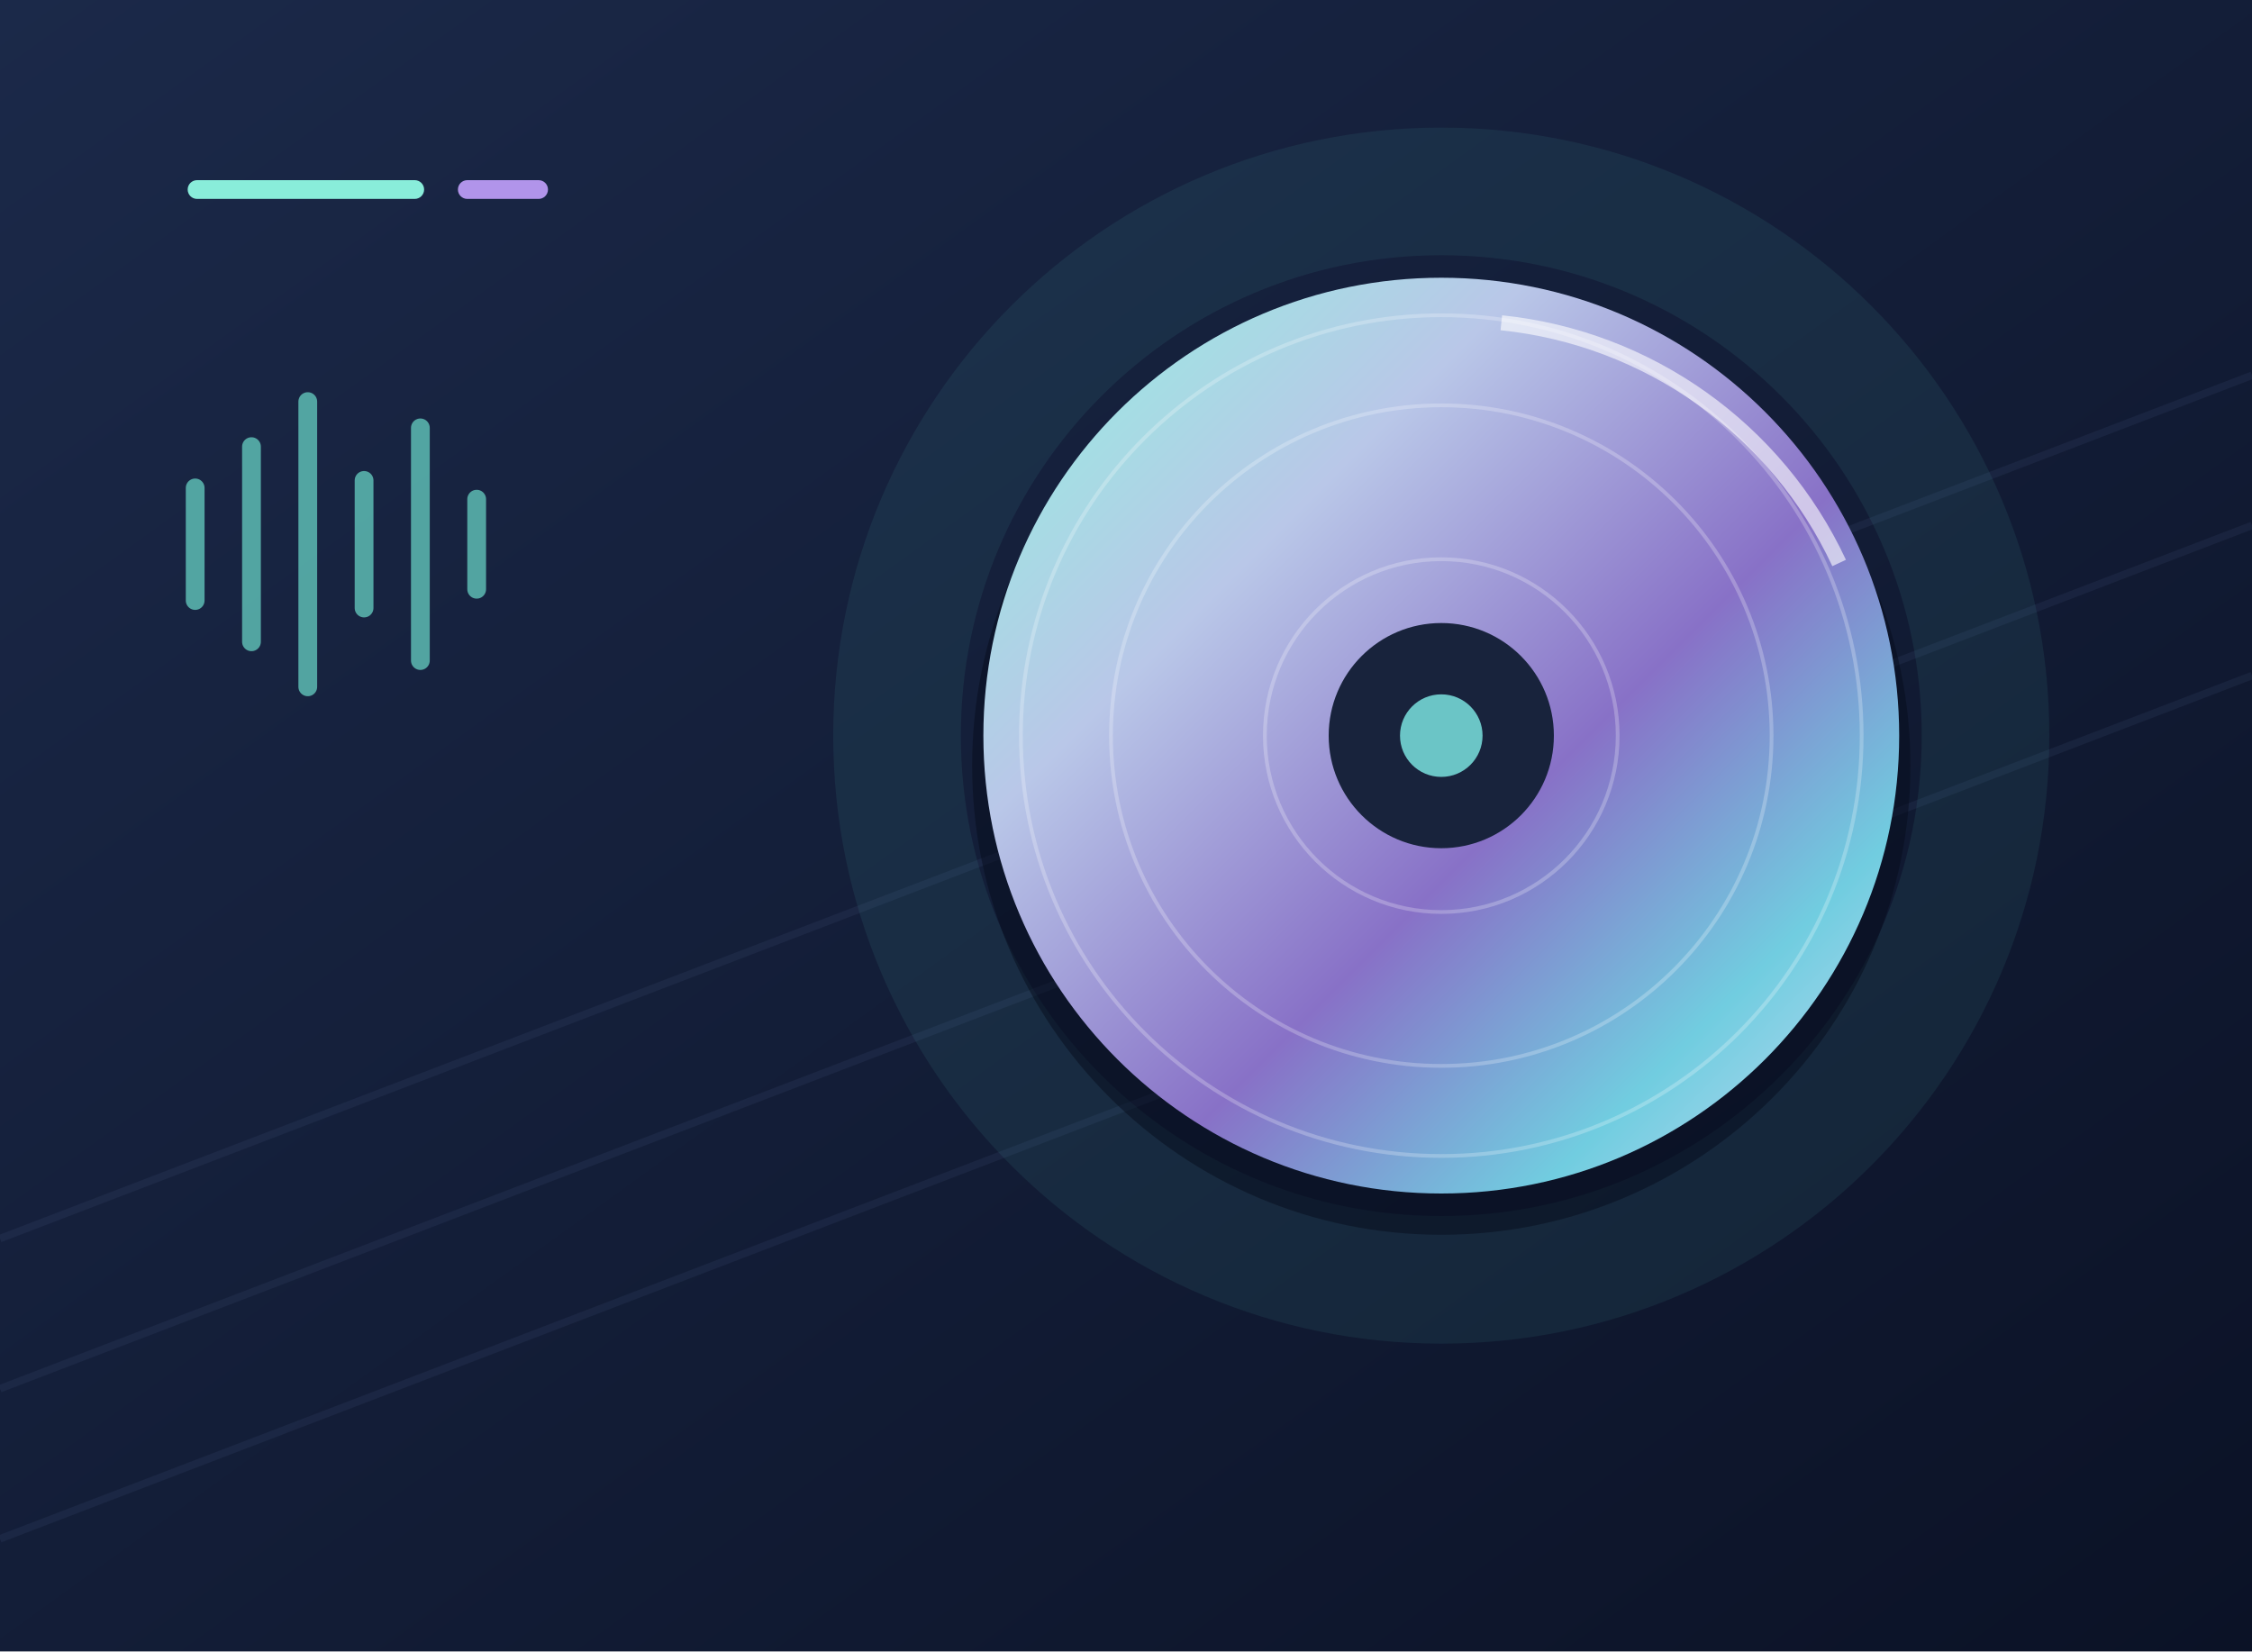
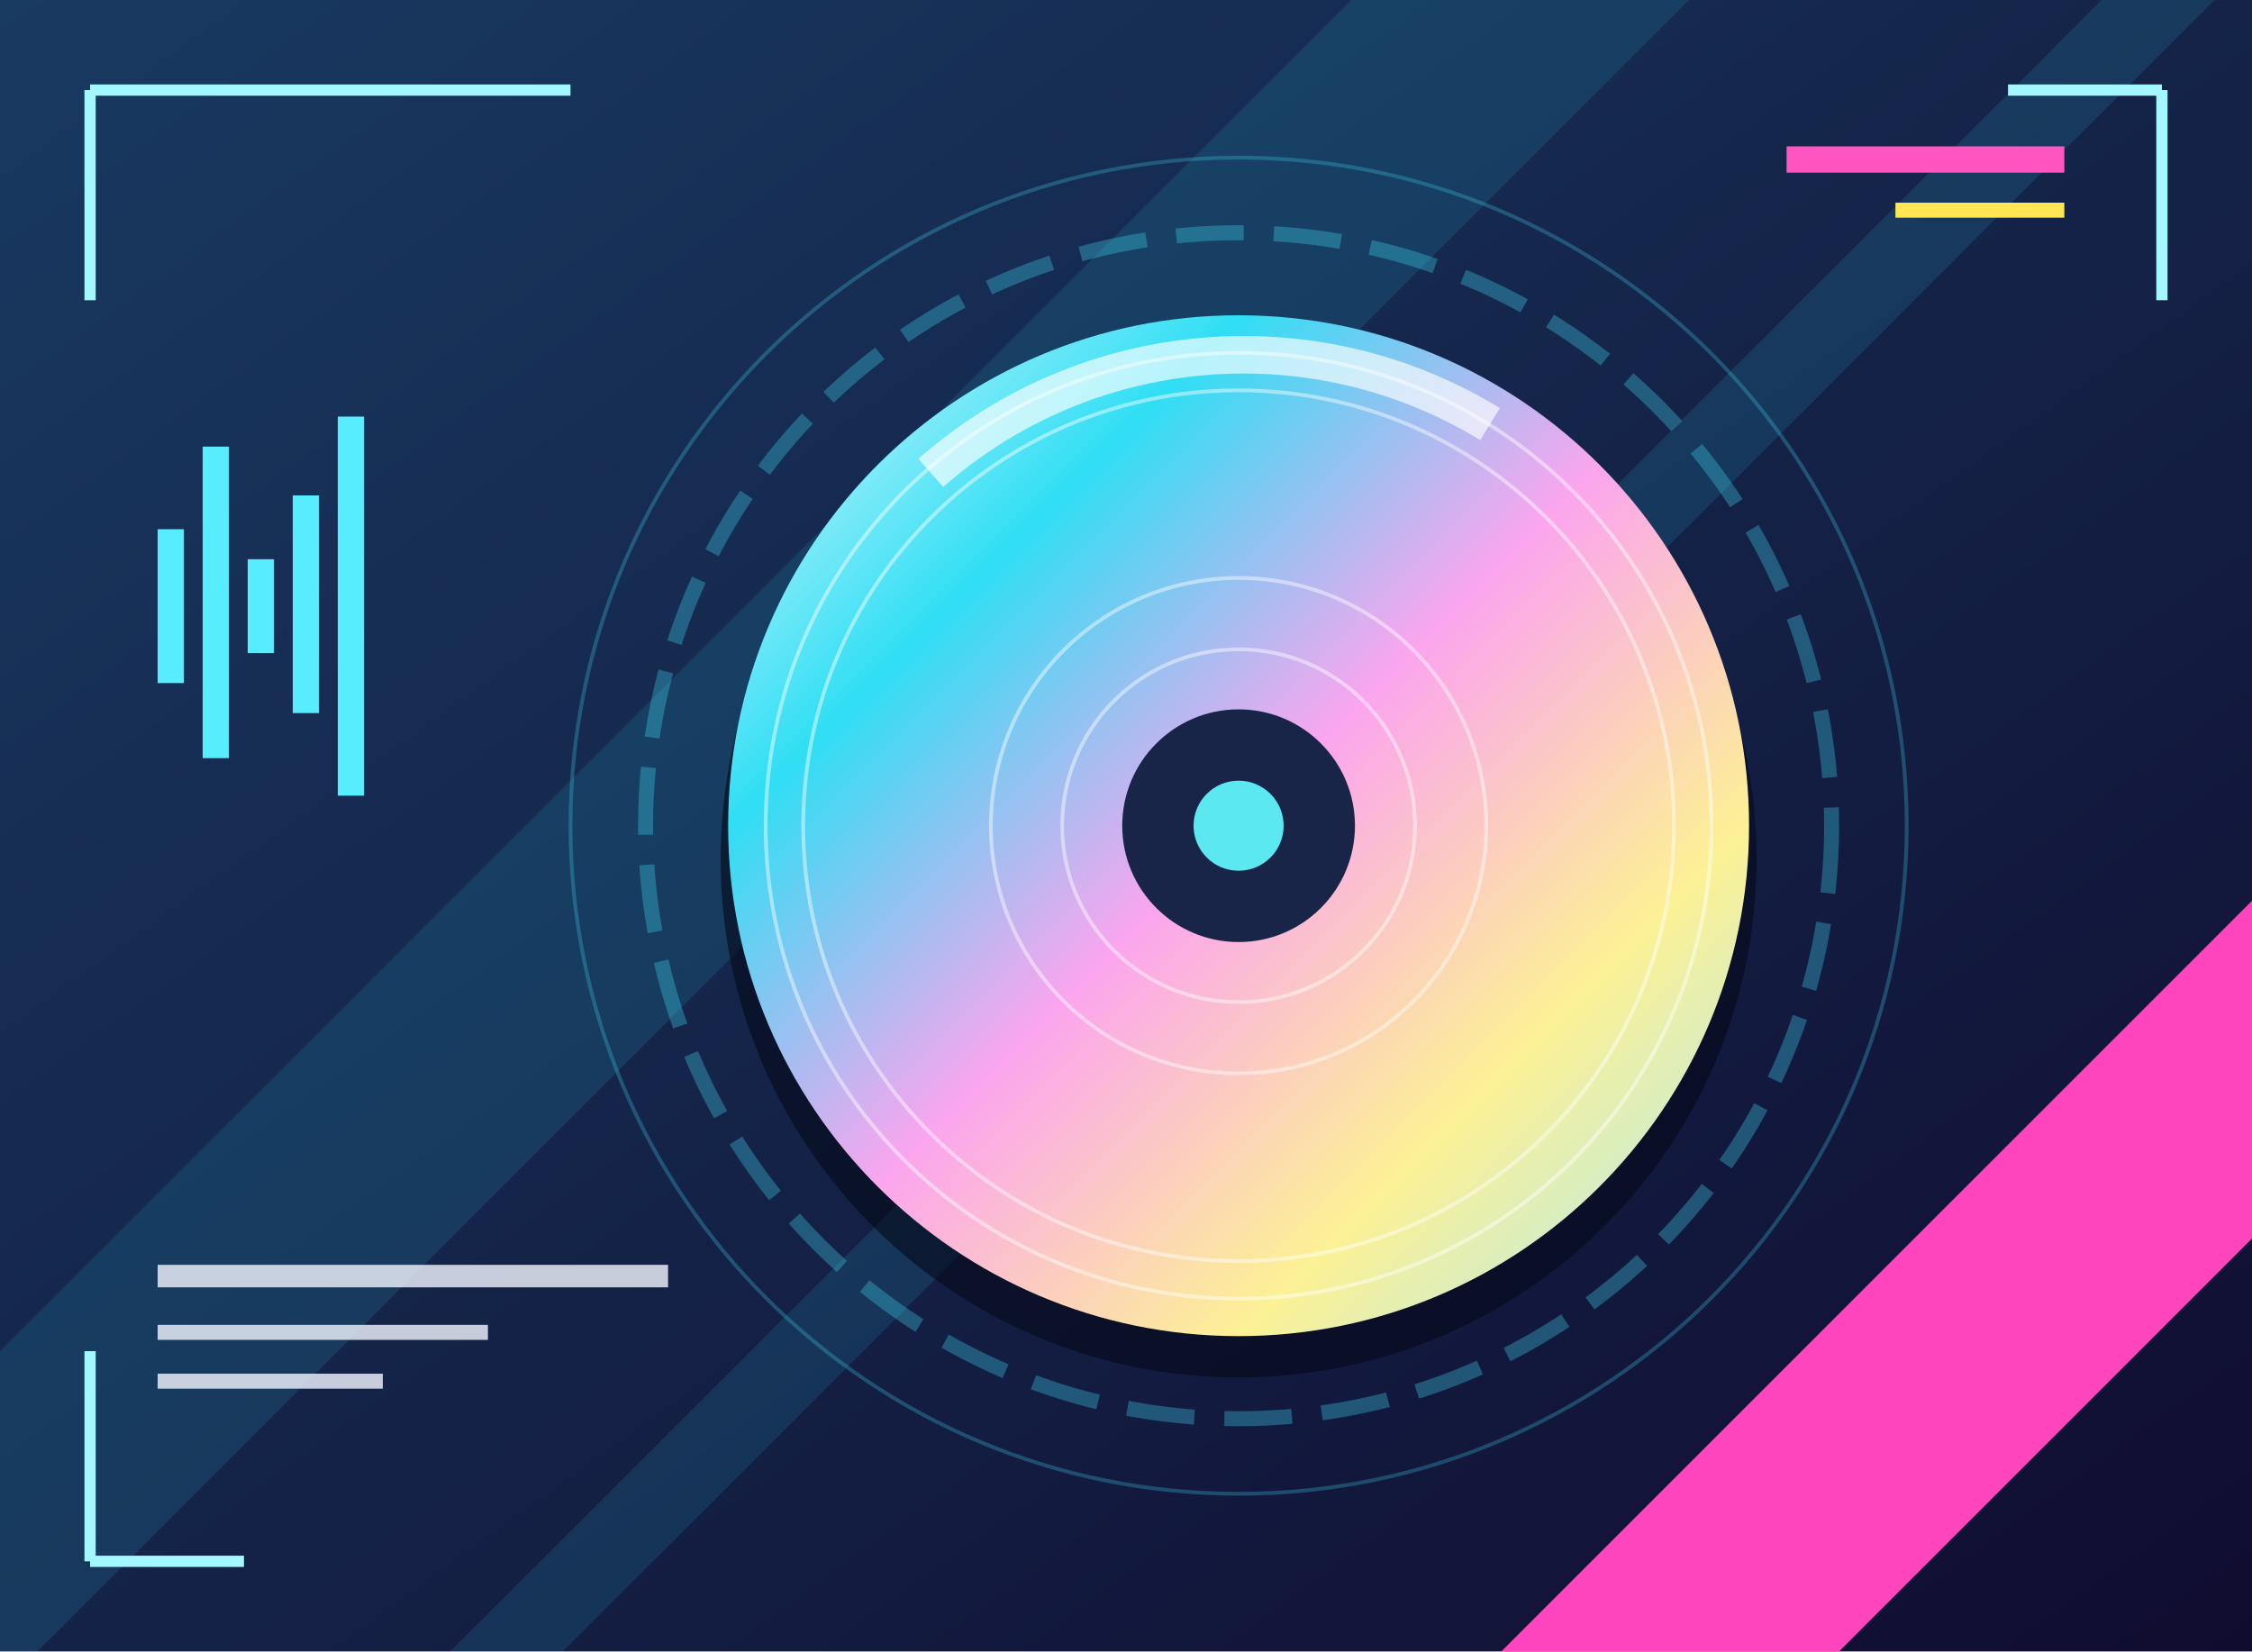
<svg xmlns="http://www.w3.org/2000/svg" width="600" height="440" viewBox="0 0 600 440">
  <defs>
-     <linearGradient id="bg" x2="1" y2="1">
-       <stop stop-color="#1b2949" />
-       <stop offset="1" stop-color="#0b1226" />
+     <linearGradient id="base" x2="1" y2="1">
+       <stop stop-color="#193a61" />
+       <stop offset="1" stop-color="#100c30" />
    </linearGradient>
-     <linearGradient id="disc" x2="1" y2="1">
-       <stop stop-color="#91f4df" />
-       <stop offset=".3" stop-color="#b9c7e8" />
-       <stop offset=".58" stop-color="#8871c7" />
-       <stop offset=".8" stop-color="#71cde0" />
-       <stop offset="1" stop-color="#d2dcf5" />
+     <linearGradient id="foil" x2="1" y2="1">
+       <stop stop-color="#e6fbff" />
+       <stop offset=".25" stop-color="#30def4" />
+       <stop offset=".5" stop-color="#fba5ee" />
+       <stop offset=".75" stop-color="#fcf195" />
+       <stop offset="1" stop-color="#a5e8ff" />
    </linearGradient>
  </defs>
-   <rect width="600" height="440" fill="url(#bg)" />
-   <path d="M0 330L600 100M0 370L600 140M0 410L600 180" stroke="#647eaf" stroke-opacity=".1" stroke-width="2" />
-   <circle cx="384" cy="196" r="145" fill="none" stroke="#59e0d0" stroke-opacity=".08" stroke-width="34" />
-   <circle cx="384" cy="204" r="125" fill="#060c1b" opacity=".5" />
-   <circle cx="384" cy="196" r="122" fill="url(#disc)" />
-   <g fill="none" stroke="#fff" stroke-opacity=".24">
-     <circle cx="384" cy="196" r="112" />
-     <circle cx="384" cy="196" r="88" />
-     <circle cx="384" cy="196" r="47" />
+   <rect width="600" height="440" fill="url(#base)" />
+   <path d="M-80 440L360 0H450L10 440ZM120 440L560 0H590L150 440Z" fill="#23dff3" opacity=".12" />
+   <path d="M400 440L600 240V330L490 440Z" fill="#ff45bd" />
+   <g fill="none" stroke="#43e6ff">
+     <circle cx="330" cy="220" r="178" opacity=".25" />
+     <circle cx="330" cy="220" r="158" stroke-width="4" stroke-dasharray="18 8" opacity=".3" />
  </g>
-   <path d="M400 86 A112 112 0 0 1 490 150" fill="none" stroke="#fff" stroke-opacity=".6" stroke-width="4" />
-   <circle cx="384" cy="196" r="30" fill="#18233c" />
-   <circle cx="384" cy="196" r="11" fill="#6bc5c6" />
-   <g stroke="#72ead5" stroke-width="5" stroke-linecap="round" opacity=".65">
-     <path d="M52 130v30M67 119v52M82 107v76M97 128v34M112 114v62M127 133v24" />
+   <circle cx="330" cy="229" r="138" fill="#040918" opacity=".6" />
+   <circle cx="330" cy="220" r="136" fill="url(#foil)" />
+   <g fill="none" stroke="#fff" opacity=".45">
+     <circle cx="330" cy="220" r="126" />
+     <circle cx="330" cy="220" r="116" />
+     <circle cx="330" cy="220" r="66" />
+     <circle cx="330" cy="220" r="47" />
  </g>
-   <rect x="50" y="48" width="63" height="5" rx="2.5" fill="#89edda" />
-   <rect x="122" y="48" width="24" height="5" rx="2.5" fill="#b194ea" />
+   <path d="M248 126A126 126 0 0 1 397 113" fill="none" stroke="#fff" stroke-width="10" opacity=".65" />
+   <circle cx="330" cy="220" r="31" fill="#182448" />
+   <circle cx="330" cy="220" r="12" fill="#5ce8f1" />
+   <path d="M24 24H152M24 24V80M576 24H535M576 24V80M24 416H65M24 416V360" fill="none" stroke="#a3f7ff" stroke-width="3" />
+   <g fill="#57edff">
+     <path d="M42 141H49V182H42ZM54 119H61V202H54ZM66 149H73V174H66ZM78 132H85V190H78ZM90 111H97V212H90" />
+   </g>
+   <path d="M42 337H178V343H42ZM42 353H130V357H42ZM42 366H102V370H42" fill="#f2f6ff" opacity=".8" />
+   <rect x="476" y="39" width="74" height="7" fill="#ff56c1" />
+   <rect x="505" y="54" width="45" height="4" fill="#ffe652" />
</svg>
